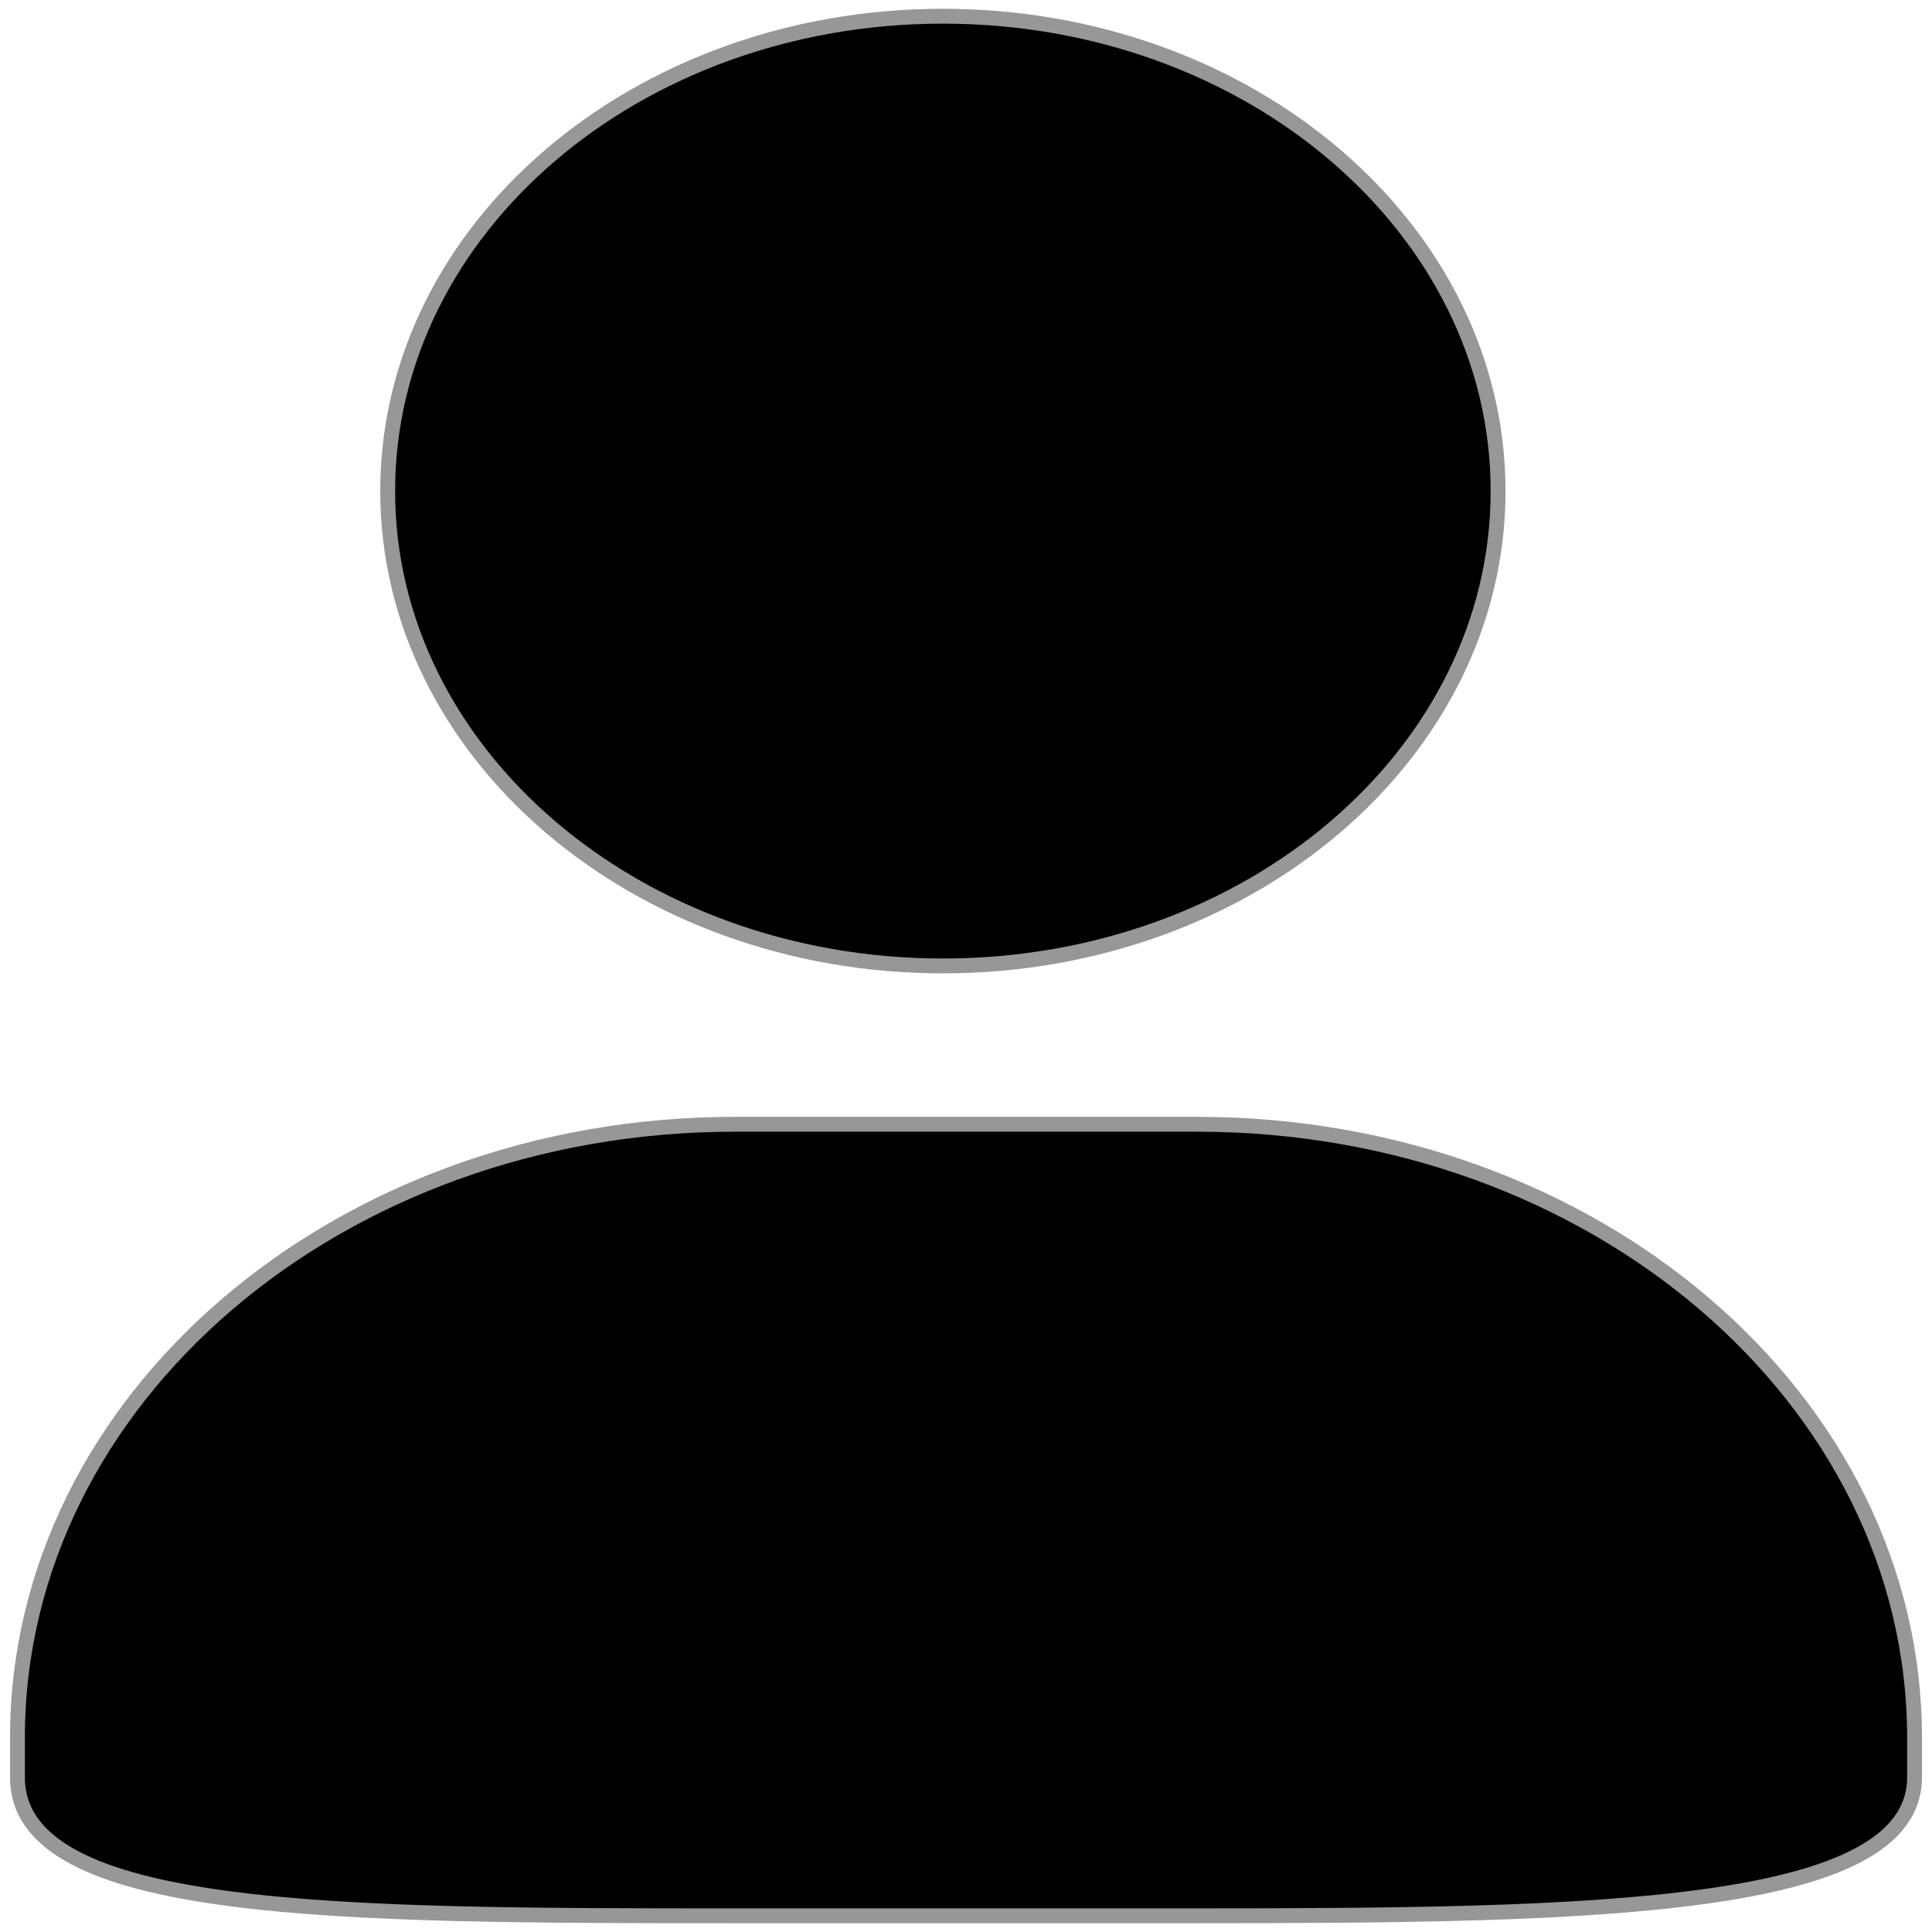
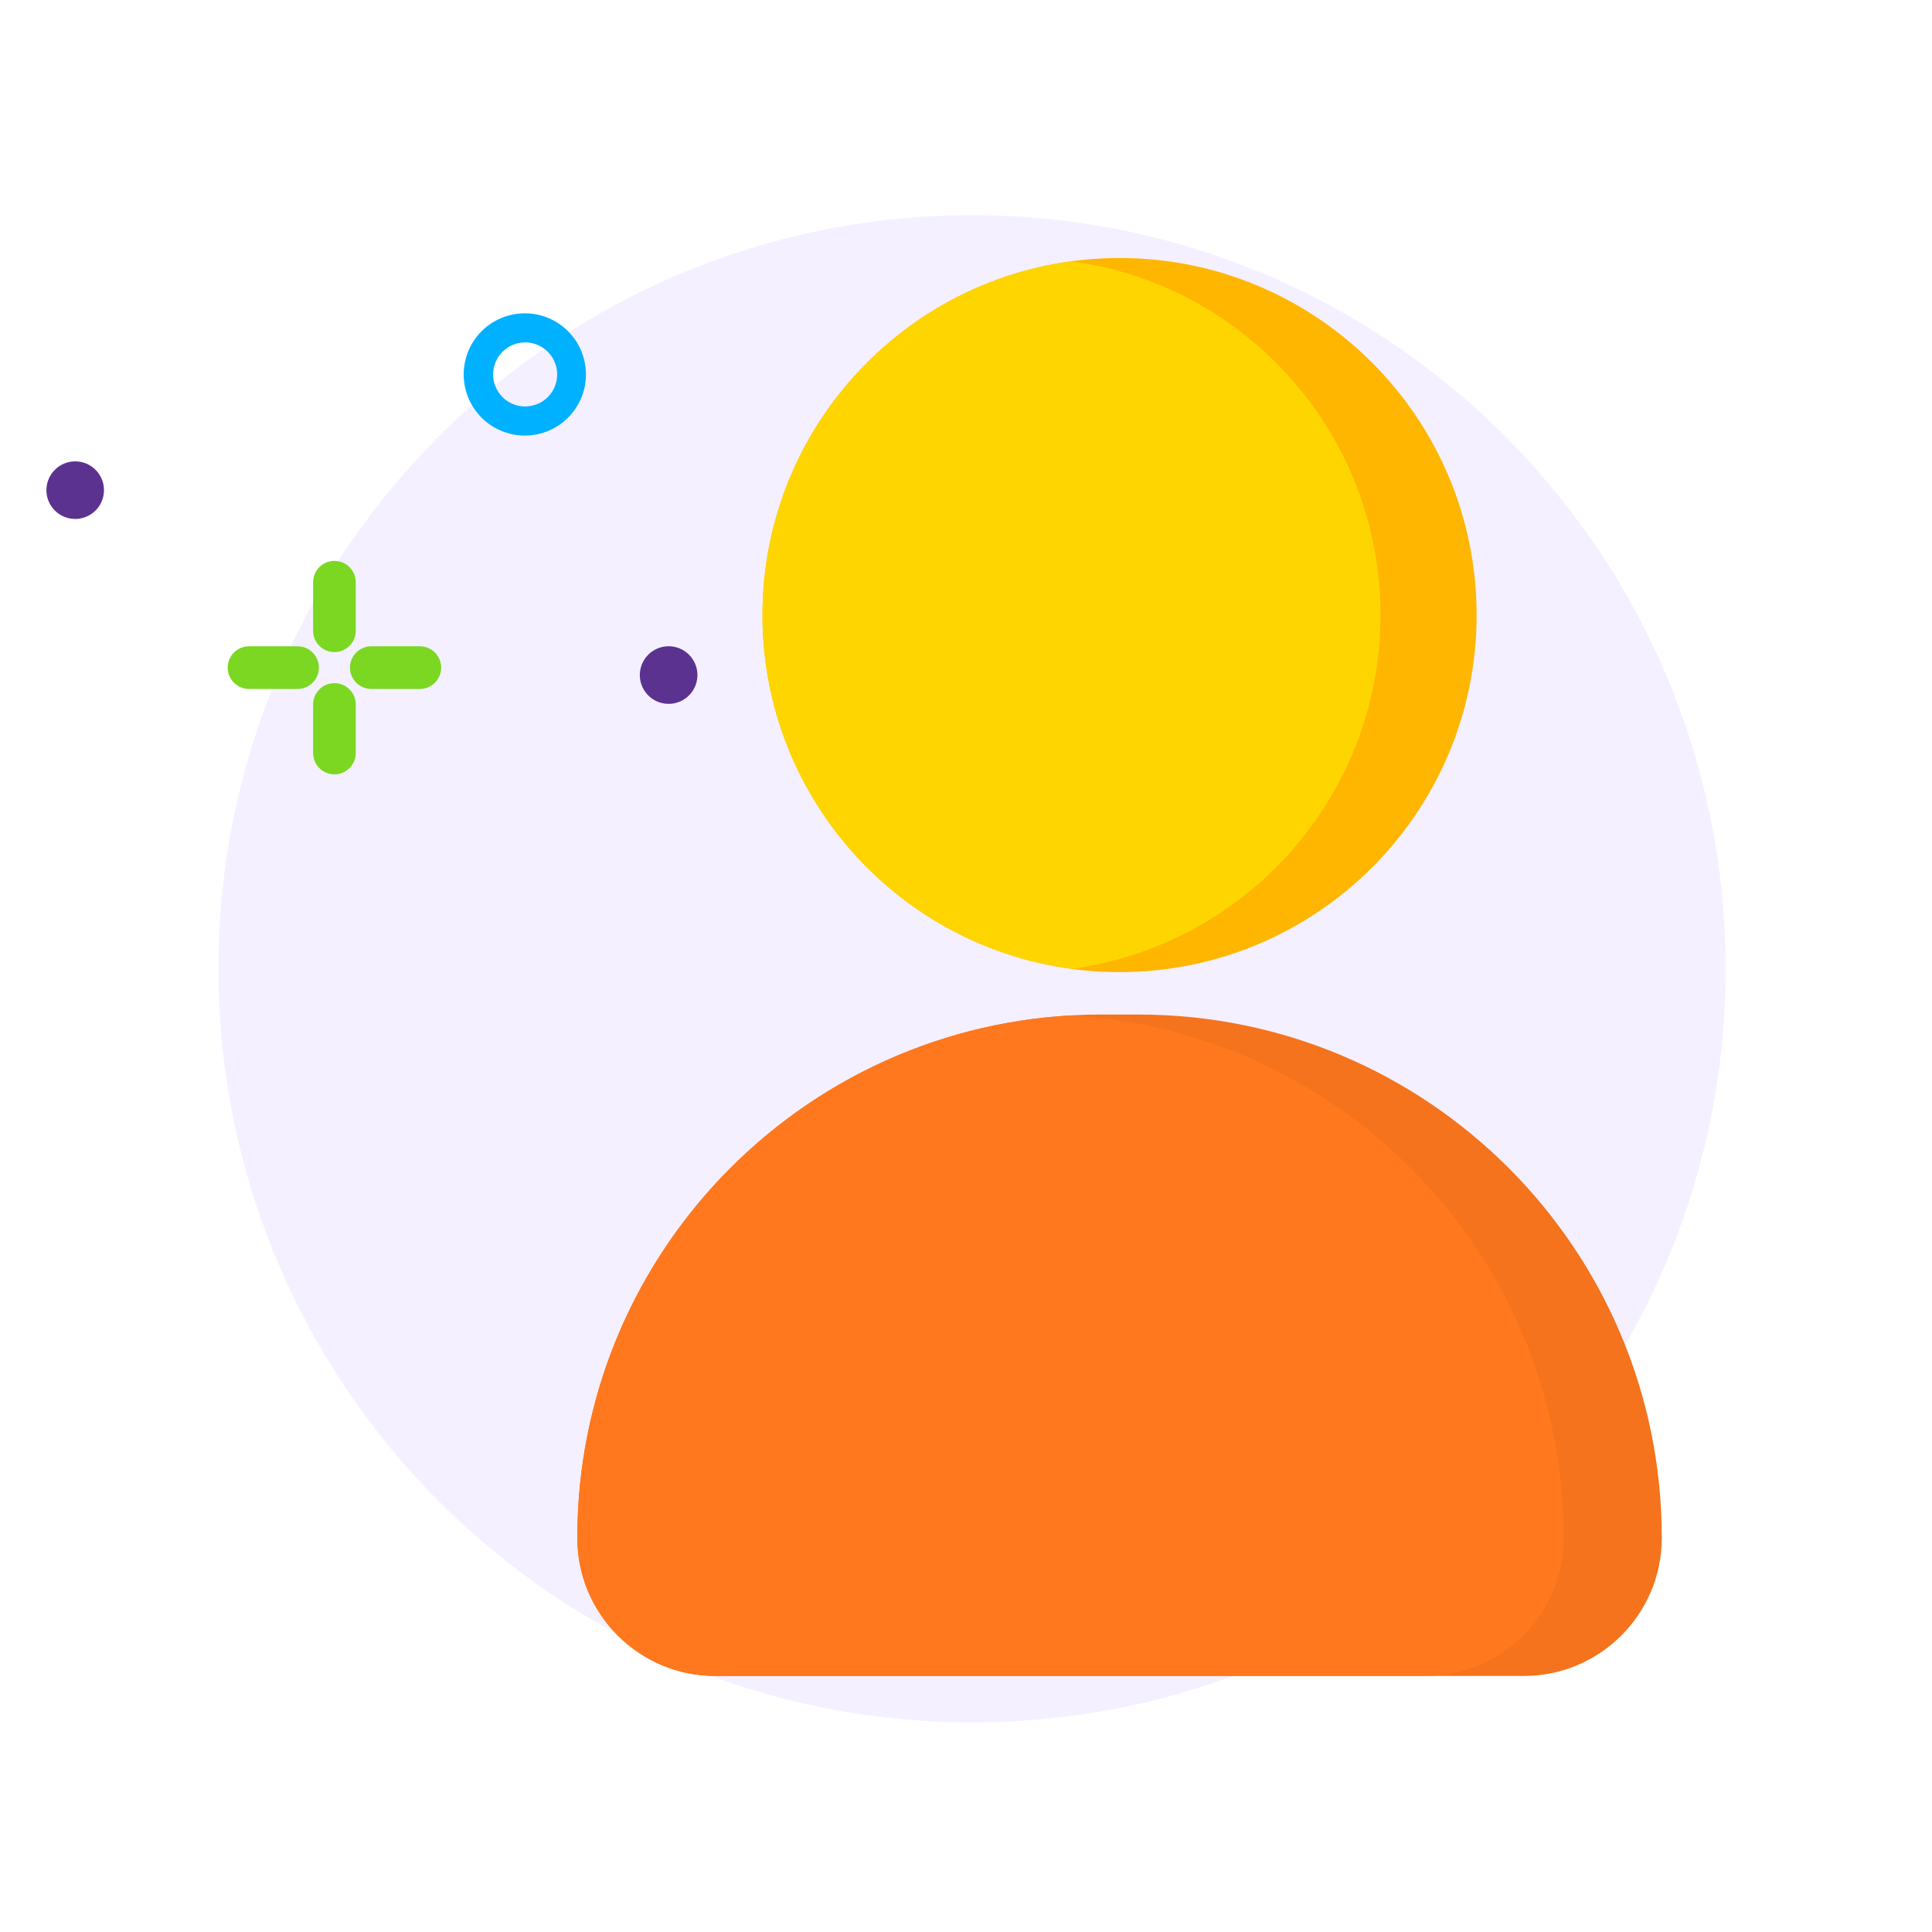
- <svg xmlns="http://www.w3.org/2000/svg" width="130" height="130">
-   <path d="M63.444 64.996c20.633 0 37.359-14.308 37.359-31.953 0-17.649-16.726-31.952-37.359-31.952-20.631 0-37.36 14.303-37.358 31.952 0 17.645 16.727 31.953 37.359 31.953zM80.57 75.65H49.434c-26.652 0-48.26 18.477-48.26 41.27v2.664c0 9.316 21.608 9.325 48.26 9.325H80.57c26.649 0 48.256-.344 48.256-9.325v-2.663c0-22.794-21.605-41.271-48.256-41.271z" stroke="#979797" />
+ <svg xmlns="http://www.w3.org/2000/svg" t="1656475385687" class="icon" viewBox="0 0 1024 1024" version="1.1" p-id="1228" width="200" height="200">
+   <defs>
+     <style type="text/css">@font-face { font-family: feedback-iconfont; src: url("//at.alicdn.com/t/font_1031158_u69w8yhxdu.woff2?t=1630033759944") format("woff2"), url("//at.alicdn.com/t/font_1031158_u69w8yhxdu.woff?t=1630033759944") format("woff"), url("//at.alicdn.com/t/font_1031158_u69w8yhxdu.ttf?t=1630033759944") format("truetype"); }
+ </style>
+   </defs>
+   <path d="M914.61 513.484c0 220.592-178.824 399.416-399.416 399.416-220.583 0-399.407-178.824-399.407-399.416 0-220.583 178.824-399.416 399.407-399.416 220.592 0 399.416 178.824 399.416 399.416" fill="#F5F0FF" p-id="1229" />
+   <path d="M177.255 345.623a11.311 11.311 0 0 1-11.311-11.311v-25.722a11.311 11.311 0 1 1 22.622 0v25.722c0 6.247-5.064 11.311-11.311 11.311M177.255 410.427a11.311 11.311 0 0 1-11.311-11.311v-25.722a11.311 11.311 0 1 1 22.622 0v25.722c0 6.247-5.064 11.311-11.311 11.311M169.026 353.853c0 6.247-5.064 11.311-11.311 11.311H131.993a11.311 11.311 0 1 1 0-22.622h25.722c6.247 0 11.311 5.064 11.311 11.311M233.829 353.853c0 6.247-5.054 11.311-11.302 11.311h-25.722a11.311 11.311 0 1 1 0-22.622h25.722c6.247 0 11.311 5.064 11.311 11.311" fill="#7BD721" p-id="1230" />
+   <path d="M55.108 259.401a15.257 15.257 0 1 1-30.504 0 15.257 15.257 0 0 1 30.504 0M367.607 350.161a15.266 15.266 0 1 1-26.446 15.266 15.266 15.266 0 0 1 26.446-15.266" fill="#5C3290" p-id="1231" />
+   <path d="M278.34 215.435a16.976 16.976 0 1 1 0-33.952 16.976 16.976 0 0 1 0 33.952m0-49.377a32.402 32.402 0 1 0 0 64.803 32.402 32.402 0 0 0 0-64.803" fill="#00B1FF" p-id="1232" />
+   <path d="M782.637 325.989c0 104.523-84.729 189.252-189.252 189.252S404.132 430.512 404.132 325.989s84.729-189.252 189.252-189.252 189.252 84.738 189.252 189.252" fill="#FFB600" p-id="1233" />
+   <path d="M567.907 138.494c-92.47 12.448-163.774 91.625-163.774 187.495 0 95.88 71.304 175.048 163.774 187.495 92.47-12.448 163.774-91.615 163.774-187.495 0-95.871-71.304-175.048-163.774-187.495" fill="#FFD500" p-id="1234" />
+   <path d="M807.588 888.297H379.171a73.193 73.193 0 0 1-73.183-73.183c0-153.196 124.176-277.382 277.372-277.382h20.048c153.187 0 277.372 124.195 277.372 277.372a73.183 73.183 0 0 1-73.183 73.193" fill="#F4731C" p-id="1235" />
+   <path d="M828.848 815.104c0-147.832-115.665-268.617-261.43-276.884-145.765 8.267-261.43 129.052-261.43 276.884a73.183 73.183 0 0 0 73.183 73.193h376.484a73.183 73.183 0 0 0 73.183-73.183" fill="#FF781D" p-id="1236" />
</svg>
